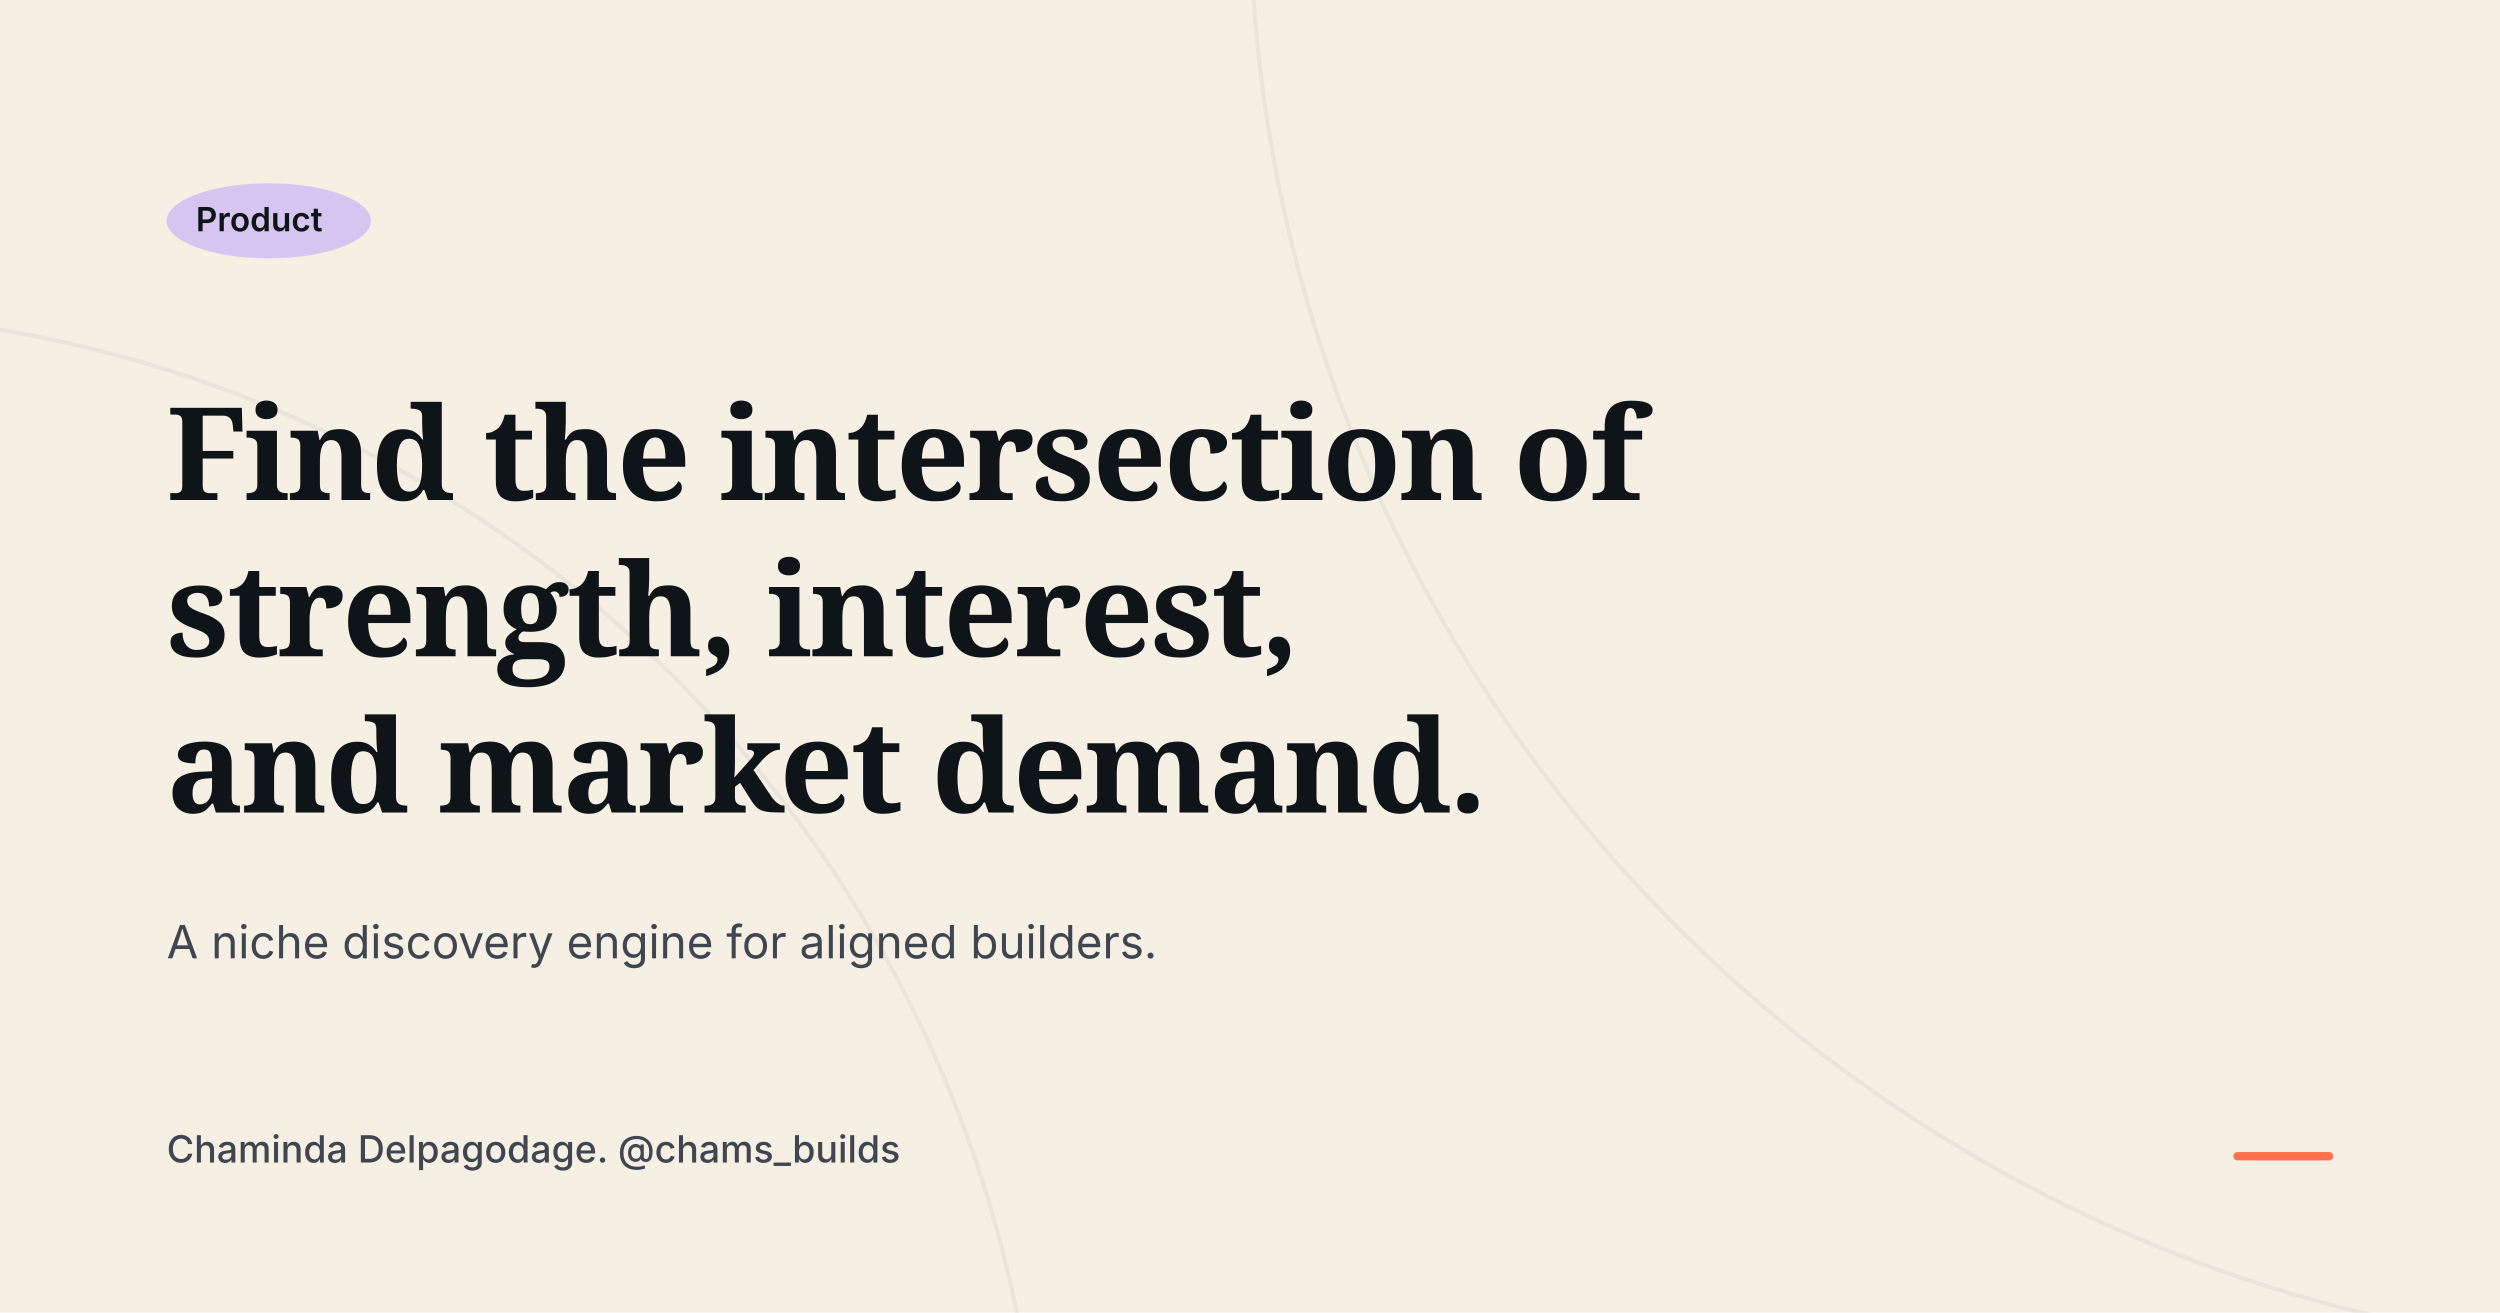
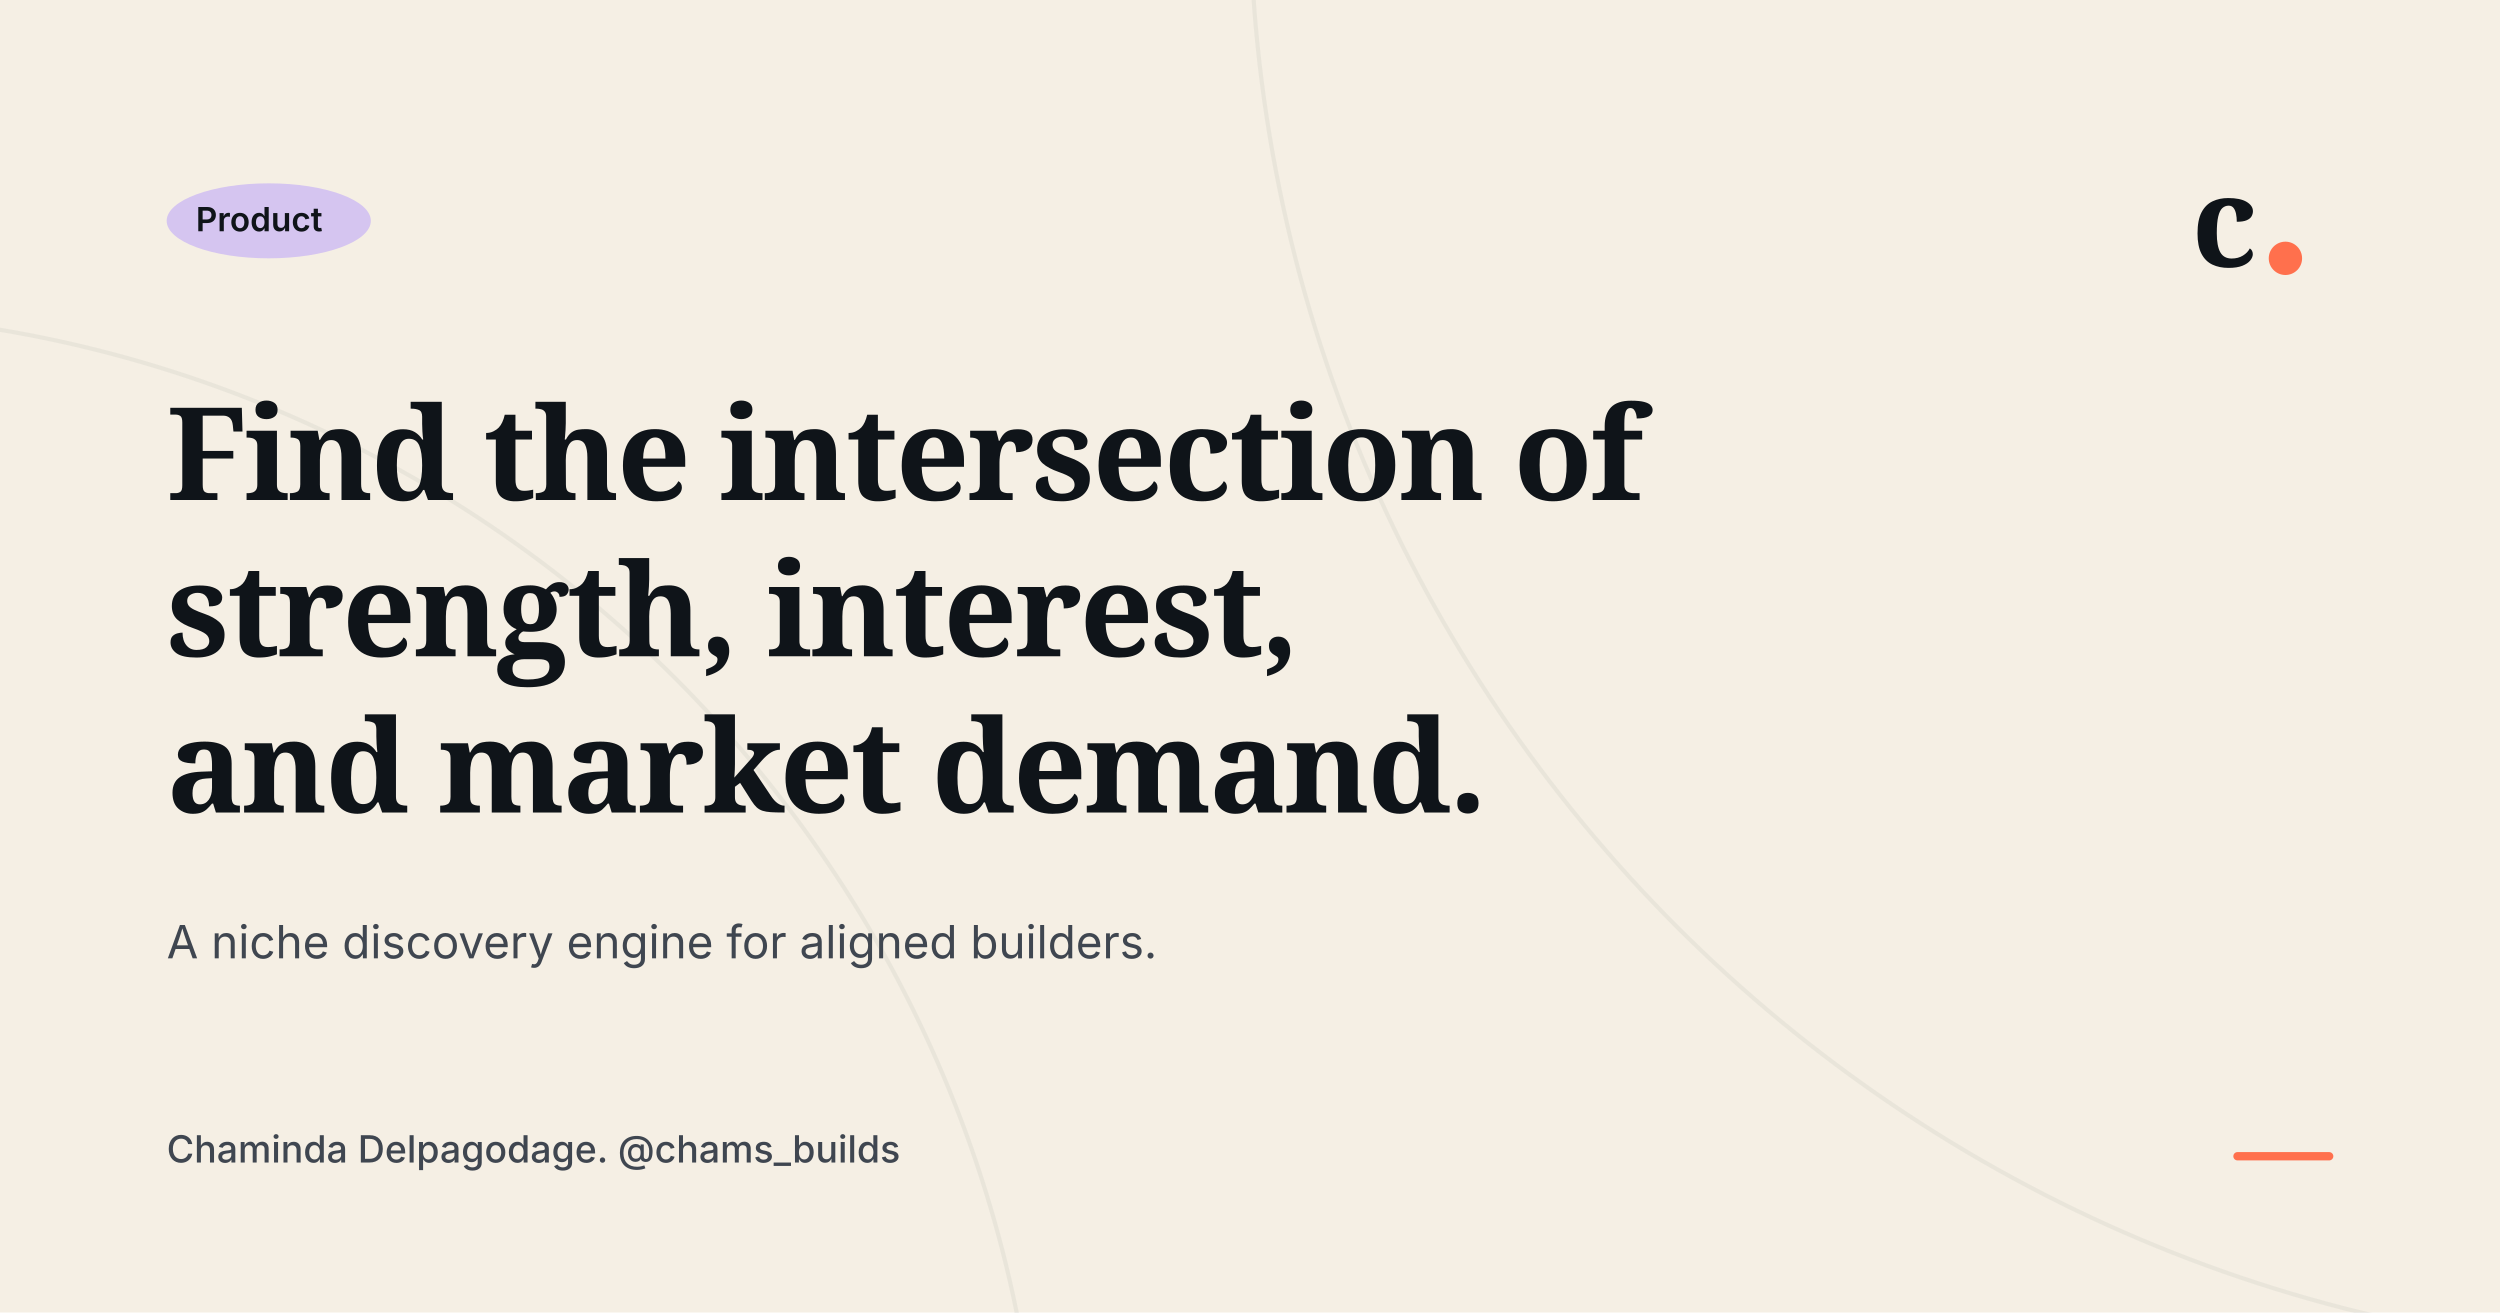
<svg xmlns="http://www.w3.org/2000/svg" width="1200" height="630" viewBox="0 0 1200 630">
  <defs>
    <style>
      .bg      { fill: #F5EFE4; }
      .pill    { fill: #D5C5F0; }
      .label   { font-family: 'Inter', sans-serif; font-weight: 600; font-size: 16px; fill: #0F1419; }
      .headline{ font-family: 'Fraunces', 'Lora', Georgia, serif; font-weight: 600; font-size: 62px; fill: #0F1419; letter-spacing: -1.2px; }
      .sub     { font-family: 'Inter', sans-serif; font-weight: 400; font-size: 22px; fill: #3F4650; }
      .byline  { font-family: 'Inter', sans-serif; font-weight: 500; font-size: 18px; fill: #3F4650; }
      .bar     { fill: #FF704D; }
      .curve   { stroke: rgba(15,20,25,0.05); stroke-width: 2; fill: none; }
    </style>
  </defs>
  <rect class="bg" width="1200" height="630" />
  <circle class="curve" cx="1300" cy="-50" r="700" />
  <circle class="curve" cx="-100" cy="750" r="600" />
  <g transform="translate(80,88)">
    <rect class="pill" x="0" y="0" rx="999" ry="999" width="98" height="36" />
    <text class="label" x="14" y="23">Product</text>
  </g>
  <text class="headline" x="80" y="240">Find the intersection of</text>
  <text class="headline" x="80" y="315">strength, interest,</text>
  <text class="headline" x="80" y="390">and market demand.</text>
  <text class="sub" x="80" y="460">A niche discovery engine for aligned builders.</text>
  <text class="byline" x="80" y="558">Chaminda Delpagodage. @chams_builds</text>
  <rect class="bar" x="1072" y="553" width="48" height="4" rx="2" ry="2" />
+   <g class="brandmark" transform="translate(1052,128)">
+     <text x="0" y="0" font-family="Fraunces, 'Lora', Georgia, serif" font-weight="600" font-size="60" letter-spacing="-2" fill="#0F1419">c</text>
+     <circle cx="45" cy="-4" r="8" fill="#FF704D" />
+   </g>
</svg>
